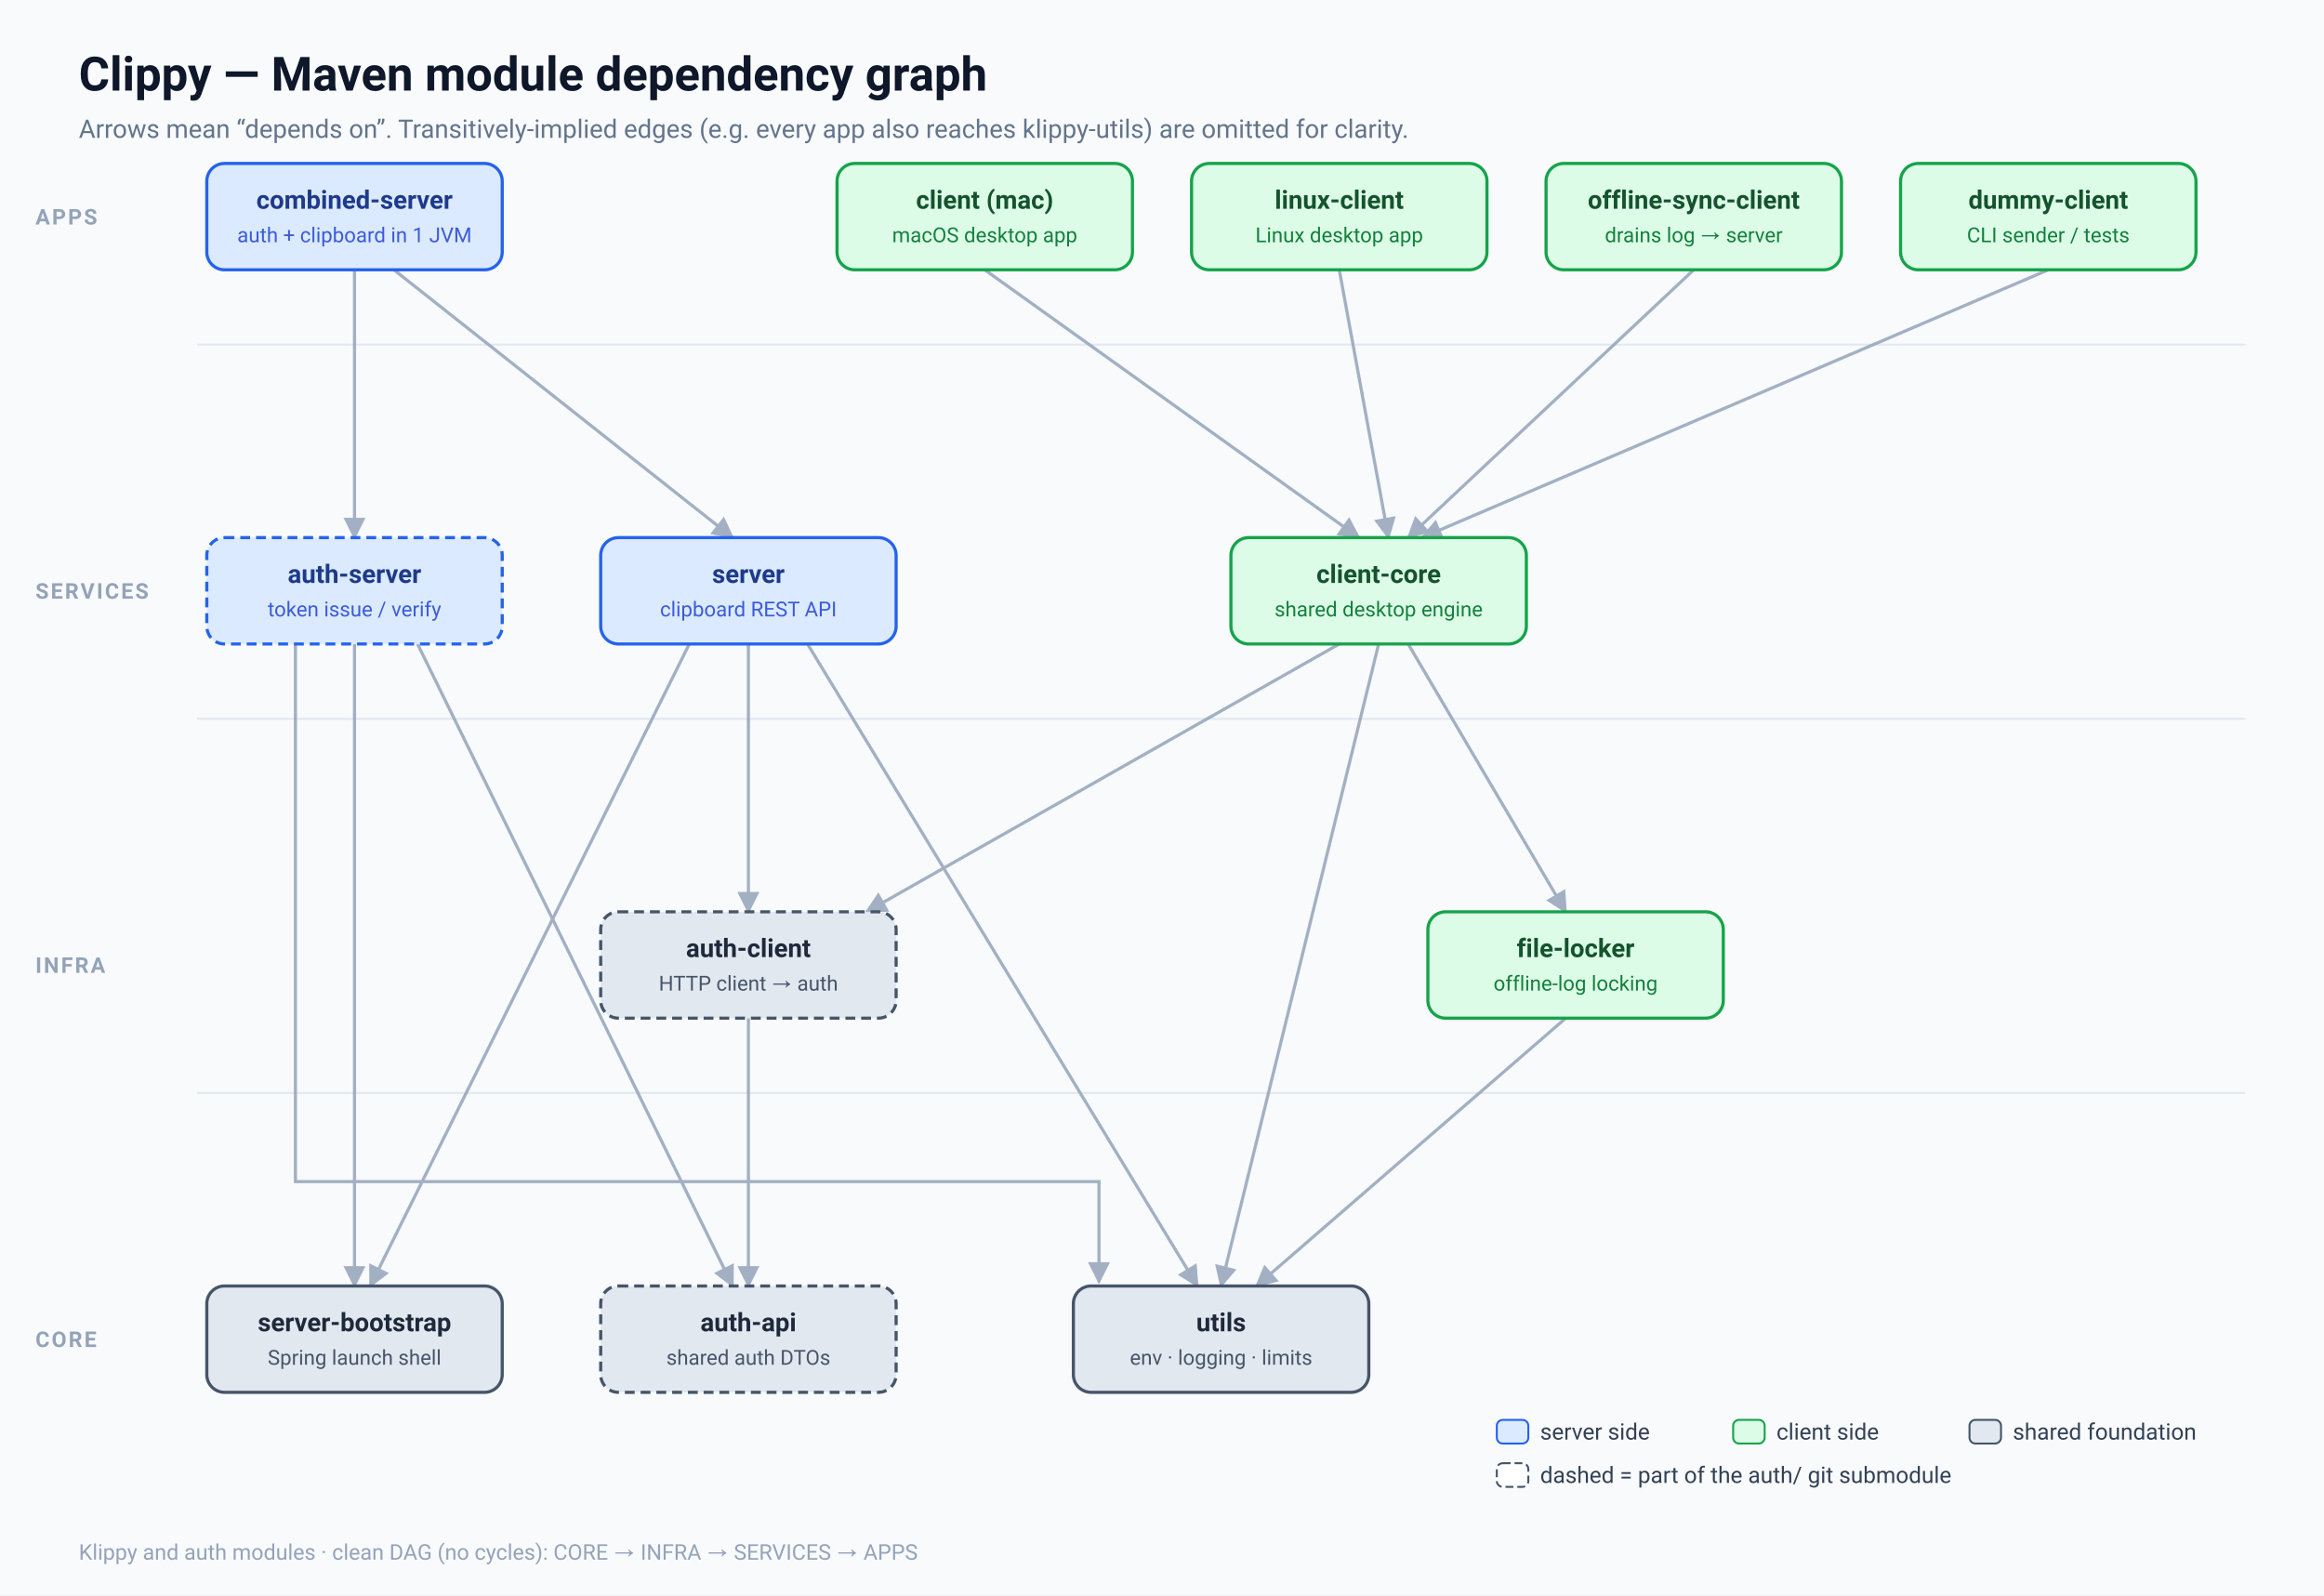
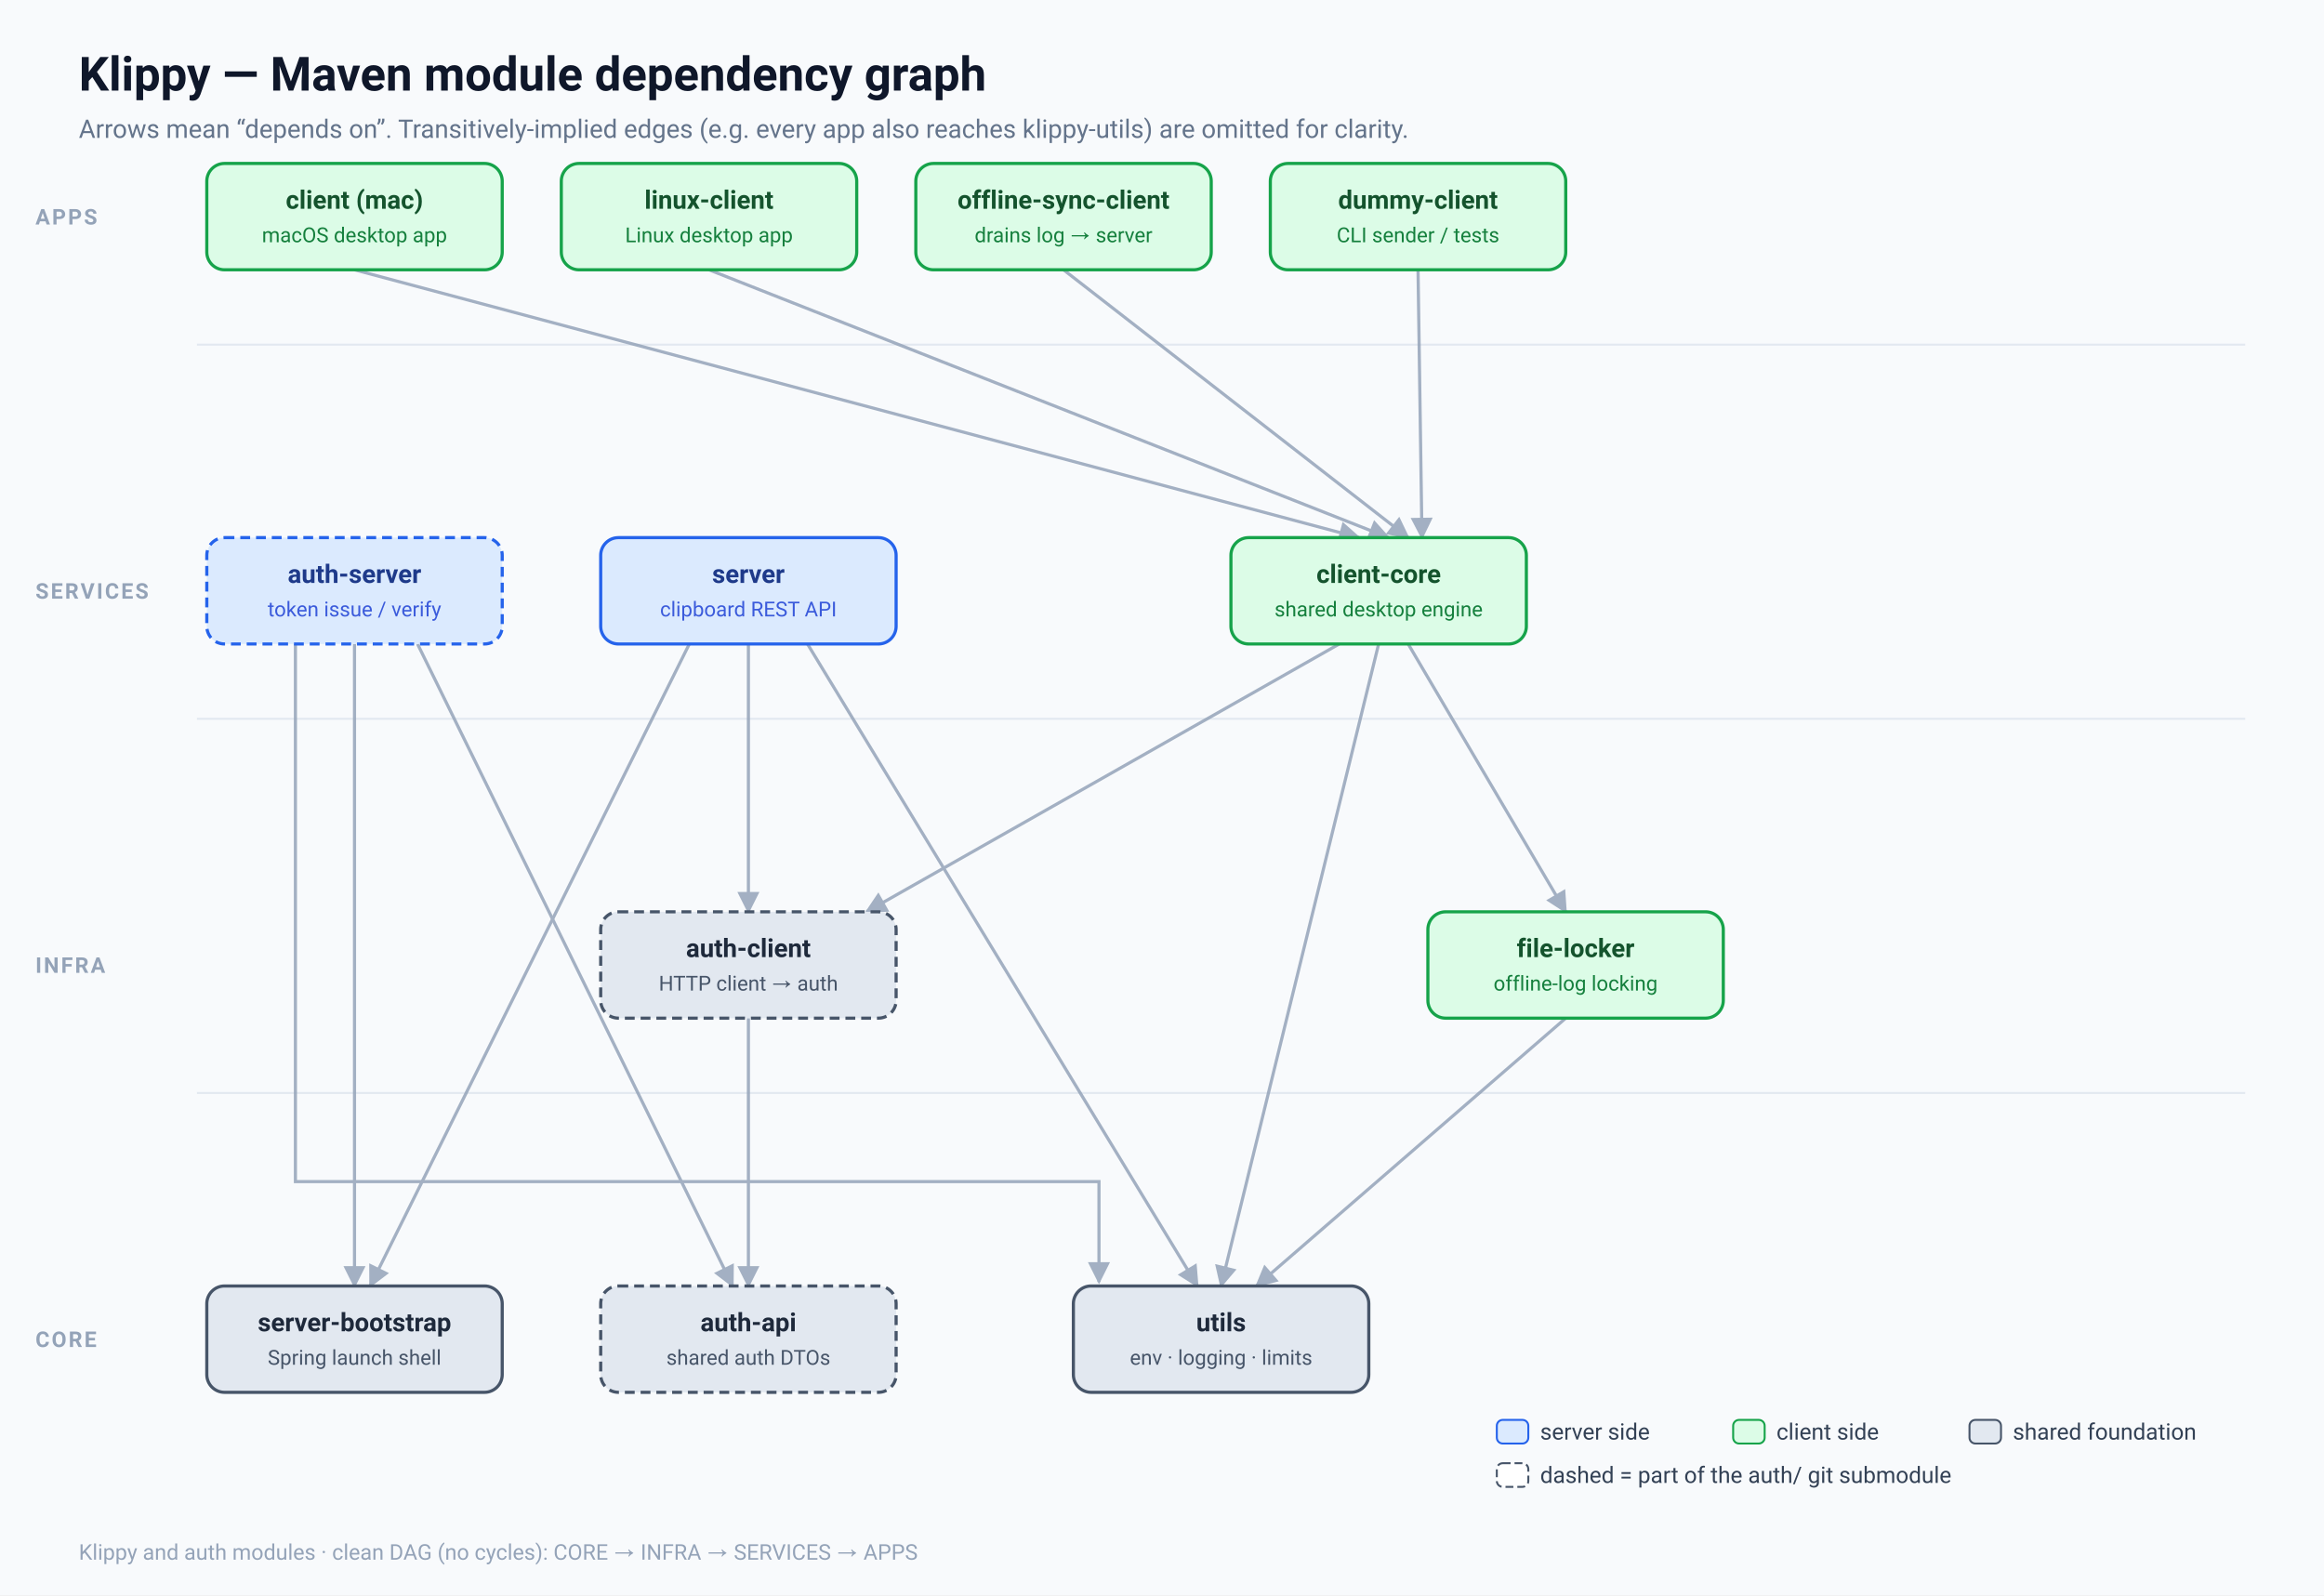
<svg xmlns="http://www.w3.org/2000/svg" width="1180" height="810" viewBox="0 0 1180 810" font-family="-apple-system, Segoe UI, Roboto, Helvetica, Arial, sans-serif">
  <defs>
    <marker id="arrow" viewBox="0 0 10 10" refX="9" refY="5" markerWidth="7" markerHeight="7" orient="auto-start-reverse">
      <path d="M0,0 L10,5 L0,10 z" fill="#94a3b8" />
    </marker>
  </defs>
  <rect x="0" y="0" width="1180" height="810" fill="#f8fafc" />
-   <text x="40" y="46" font-size="24" font-weight="700" fill="#0f172a">Clippy — Maven module dependency graph</text>
+   <text x="40" y="46" font-size="24" font-weight="700" fill="#0f172a">Klippy — Maven module dependency graph</text>
  <text x="40" y="70" font-size="13" fill="#64748b">Arrows mean “depends on”. Transitively-implied edges (e.g. every app also reaches klippy-utils) are omitted for clarity.</text>
  <g font-size="11" font-weight="700" fill="#94a3b8" letter-spacing="1">
    <text x="18" y="114">APPS</text>
    <text x="18" y="304">SERVICES</text>
    <text x="18" y="494">INFRA</text>
    <text x="18" y="684">CORE</text>
  </g>
  <g stroke="#e2e8f0" stroke-width="1">
    <line x1="100" y1="175" x2="1140" y2="175" />
    <line x1="100" y1="365" x2="1140" y2="365" />
    <line x1="100" y1="555" x2="1140" y2="555" />
  </g>
  <g stroke="#94a3b8" stroke-width="1.6" fill="none" marker-end="url(#arrow)" opacity="0.85">
-     <line x1="180" y1="137" x2="180" y2="273" />
-     <line x1="200" y1="137" x2="372" y2="273" />
-     <line x1="500" y1="137" x2="690" y2="273" />
-     <line x1="680" y1="137" x2="705" y2="273" />
-     <line x1="860" y1="137" x2="715" y2="273" />
-     <line x1="1040" y1="137" x2="722" y2="273" />
+     <line x1="180" y1="137" x2="690" y2="273" />
+     <line x1="360" y1="137" x2="705" y2="273" />
+     <line x1="540" y1="137" x2="715" y2="273" />
+     <line x1="720" y1="137" x2="722" y2="273" />
    <line x1="180" y1="327" x2="180" y2="653" />
    <line x1="212" y1="327" x2="372" y2="653" />
    <path d="M150,327 V600 H558 V651" />
    <line x1="380" y1="327" x2="380" y2="463" />
    <line x1="350" y1="327" x2="188" y2="653" />
    <line x1="410" y1="327" x2="608" y2="653" />
    <line x1="680" y1="327" x2="440" y2="463" />
    <line x1="700" y1="327" x2="620" y2="653" />
    <line x1="715" y1="327" x2="795" y2="463" />
    <line x1="380" y1="517" x2="380" y2="653" />
    <line x1="795" y1="517" x2="638" y2="653" />
  </g>
  <g>
-     <rect x="105" y="83" width="150" height="54" rx="9" fill="#dbeafe" stroke="#2563eb" stroke-width="1.6" stroke-dasharray="0" />
-     <text x="180" y="106" text-anchor="middle" font-size="13" font-weight="700" fill="#1e3a8a">combined-server</text>
-     <text x="180" y="123" text-anchor="middle" font-size="10.5" fill="#3b5bdb">auth + clipboard in 1 JVM</text>
-     <rect x="425" y="83" width="150" height="54" rx="9" fill="#dcfce7" stroke="#16a34a" stroke-width="1.6" />
-     <text x="500" y="106" text-anchor="middle" font-size="13" font-weight="700" fill="#14532d">client (mac)</text>
-     <text x="500" y="123" text-anchor="middle" font-size="10.5" fill="#15803d">macOS desktop app</text>
-     <rect x="605" y="83" width="150" height="54" rx="9" fill="#dcfce7" stroke="#16a34a" stroke-width="1.6" />
-     <text x="680" y="106" text-anchor="middle" font-size="13" font-weight="700" fill="#14532d">linux-client</text>
-     <text x="680" y="123" text-anchor="middle" font-size="10.5" fill="#15803d">Linux desktop app</text>
-     <rect x="785" y="83" width="150" height="54" rx="9" fill="#dcfce7" stroke="#16a34a" stroke-width="1.6" />
-     <text x="860" y="106" text-anchor="middle" font-size="13" font-weight="700" fill="#14532d">offline-sync-client</text>
-     <text x="860" y="123" text-anchor="middle" font-size="10.5" fill="#15803d">drains log → server</text>
-     <rect x="965" y="83" width="150" height="54" rx="9" fill="#dcfce7" stroke="#16a34a" stroke-width="1.6" />
-     <text x="1040" y="106" text-anchor="middle" font-size="13" font-weight="700" fill="#14532d">dummy-client</text>
-     <text x="1040" y="123" text-anchor="middle" font-size="10.5" fill="#15803d">CLI sender / tests</text>
+     <rect x="105" y="83" width="150" height="54" rx="9" fill="#dcfce7" stroke="#16a34a" stroke-width="1.6" />
+     <text x="180" y="106" text-anchor="middle" font-size="13" font-weight="700" fill="#14532d">client (mac)</text>
+     <text x="180" y="123" text-anchor="middle" font-size="10.5" fill="#15803d">macOS desktop app</text>
+     <rect x="285" y="83" width="150" height="54" rx="9" fill="#dcfce7" stroke="#16a34a" stroke-width="1.6" />
+     <text x="360" y="106" text-anchor="middle" font-size="13" font-weight="700" fill="#14532d">linux-client</text>
+     <text x="360" y="123" text-anchor="middle" font-size="10.5" fill="#15803d">Linux desktop app</text>
+     <rect x="465" y="83" width="150" height="54" rx="9" fill="#dcfce7" stroke="#16a34a" stroke-width="1.6" />
+     <text x="540" y="106" text-anchor="middle" font-size="13" font-weight="700" fill="#14532d">offline-sync-client</text>
+     <text x="540" y="123" text-anchor="middle" font-size="10.5" fill="#15803d">drains log → server</text>
+     <rect x="645" y="83" width="150" height="54" rx="9" fill="#dcfce7" stroke="#16a34a" stroke-width="1.6" />
+     <text x="720" y="106" text-anchor="middle" font-size="13" font-weight="700" fill="#14532d">dummy-client</text>
+     <text x="720" y="123" text-anchor="middle" font-size="10.5" fill="#15803d">CLI sender / tests</text>
  </g>
  <g>
    <rect x="105" y="273" width="150" height="54" rx="9" fill="#dbeafe" stroke="#2563eb" stroke-width="1.6" stroke-dasharray="5 3" />
    <text x="180" y="296" text-anchor="middle" font-size="13" font-weight="700" fill="#1e3a8a">auth-server</text>
    <text x="180" y="313" text-anchor="middle" font-size="10.5" fill="#3b5bdb">token issue / verify</text>
    <rect x="305" y="273" width="150" height="54" rx="9" fill="#dbeafe" stroke="#2563eb" stroke-width="1.6" />
    <text x="380" y="296" text-anchor="middle" font-size="13" font-weight="700" fill="#1e3a8a">server</text>
    <text x="380" y="313" text-anchor="middle" font-size="10.5" fill="#3b5bdb">clipboard REST API</text>
    <rect x="625" y="273" width="150" height="54" rx="9" fill="#dcfce7" stroke="#16a34a" stroke-width="1.6" />
    <text x="700" y="296" text-anchor="middle" font-size="13" font-weight="700" fill="#14532d">client-core</text>
    <text x="700" y="313" text-anchor="middle" font-size="10.5" fill="#15803d">shared desktop engine</text>
  </g>
  <g>
    <rect x="305" y="463" width="150" height="54" rx="9" fill="#e2e8f0" stroke="#475569" stroke-width="1.6" stroke-dasharray="5 3" />
    <text x="380" y="486" text-anchor="middle" font-size="13" font-weight="700" fill="#1e293b">auth-client</text>
    <text x="380" y="503" text-anchor="middle" font-size="10.5" fill="#475569">HTTP client → auth</text>
    <rect x="725" y="463" width="150" height="54" rx="9" fill="#dcfce7" stroke="#16a34a" stroke-width="1.6" />
    <text x="800" y="486" text-anchor="middle" font-size="13" font-weight="700" fill="#14532d">file-locker</text>
    <text x="800" y="503" text-anchor="middle" font-size="10.5" fill="#15803d">offline-log locking</text>
  </g>
  <g>
    <rect x="105" y="653" width="150" height="54" rx="9" fill="#e2e8f0" stroke="#475569" stroke-width="1.6" />
    <text x="180" y="676" text-anchor="middle" font-size="13" font-weight="700" fill="#1e293b">server-bootstrap</text>
    <text x="180" y="693" text-anchor="middle" font-size="10.5" fill="#475569">Spring launch shell</text>
    <rect x="305" y="653" width="150" height="54" rx="9" fill="#e2e8f0" stroke="#475569" stroke-width="1.6" stroke-dasharray="5 3" />
    <text x="380" y="676" text-anchor="middle" font-size="13" font-weight="700" fill="#1e293b">auth-api</text>
    <text x="380" y="693" text-anchor="middle" font-size="10.5" fill="#475569">shared auth DTOs</text>
    <rect x="545" y="653" width="150" height="54" rx="9" fill="#e2e8f0" stroke="#475569" stroke-width="1.6" />
    <text x="620" y="676" text-anchor="middle" font-size="13" font-weight="700" fill="#1e293b">utils</text>
    <text x="620" y="693" text-anchor="middle" font-size="10.5" fill="#475569">env · logging · limits</text>
  </g>
  <g transform="translate(760,735)" font-size="11.5" fill="#334155">
    <rect x="0" y="-14" width="16" height="12" rx="3" fill="#dbeafe" stroke="#2563eb" />
    <text x="22" y="-4">server side</text>
    <rect x="120" y="-14" width="16" height="12" rx="3" fill="#dcfce7" stroke="#16a34a" />
    <text x="142" y="-4">client side</text>
    <rect x="240" y="-14" width="16" height="12" rx="3" fill="#e2e8f0" stroke="#475569" />
    <text x="262" y="-4">shared foundation</text>
    <rect x="0" y="8" width="16" height="12" rx="3" fill="#ffffff" stroke="#475569" stroke-dasharray="4 2" />
    <text x="22" y="18">dashed = part of the auth/ git submodule</text>
  </g>
  <text x="40" y="792" font-size="11" fill="#94a3b8">Klippy and auth modules · clean DAG (no cycles): CORE → INFRA → SERVICES → APPS</text>
</svg>
